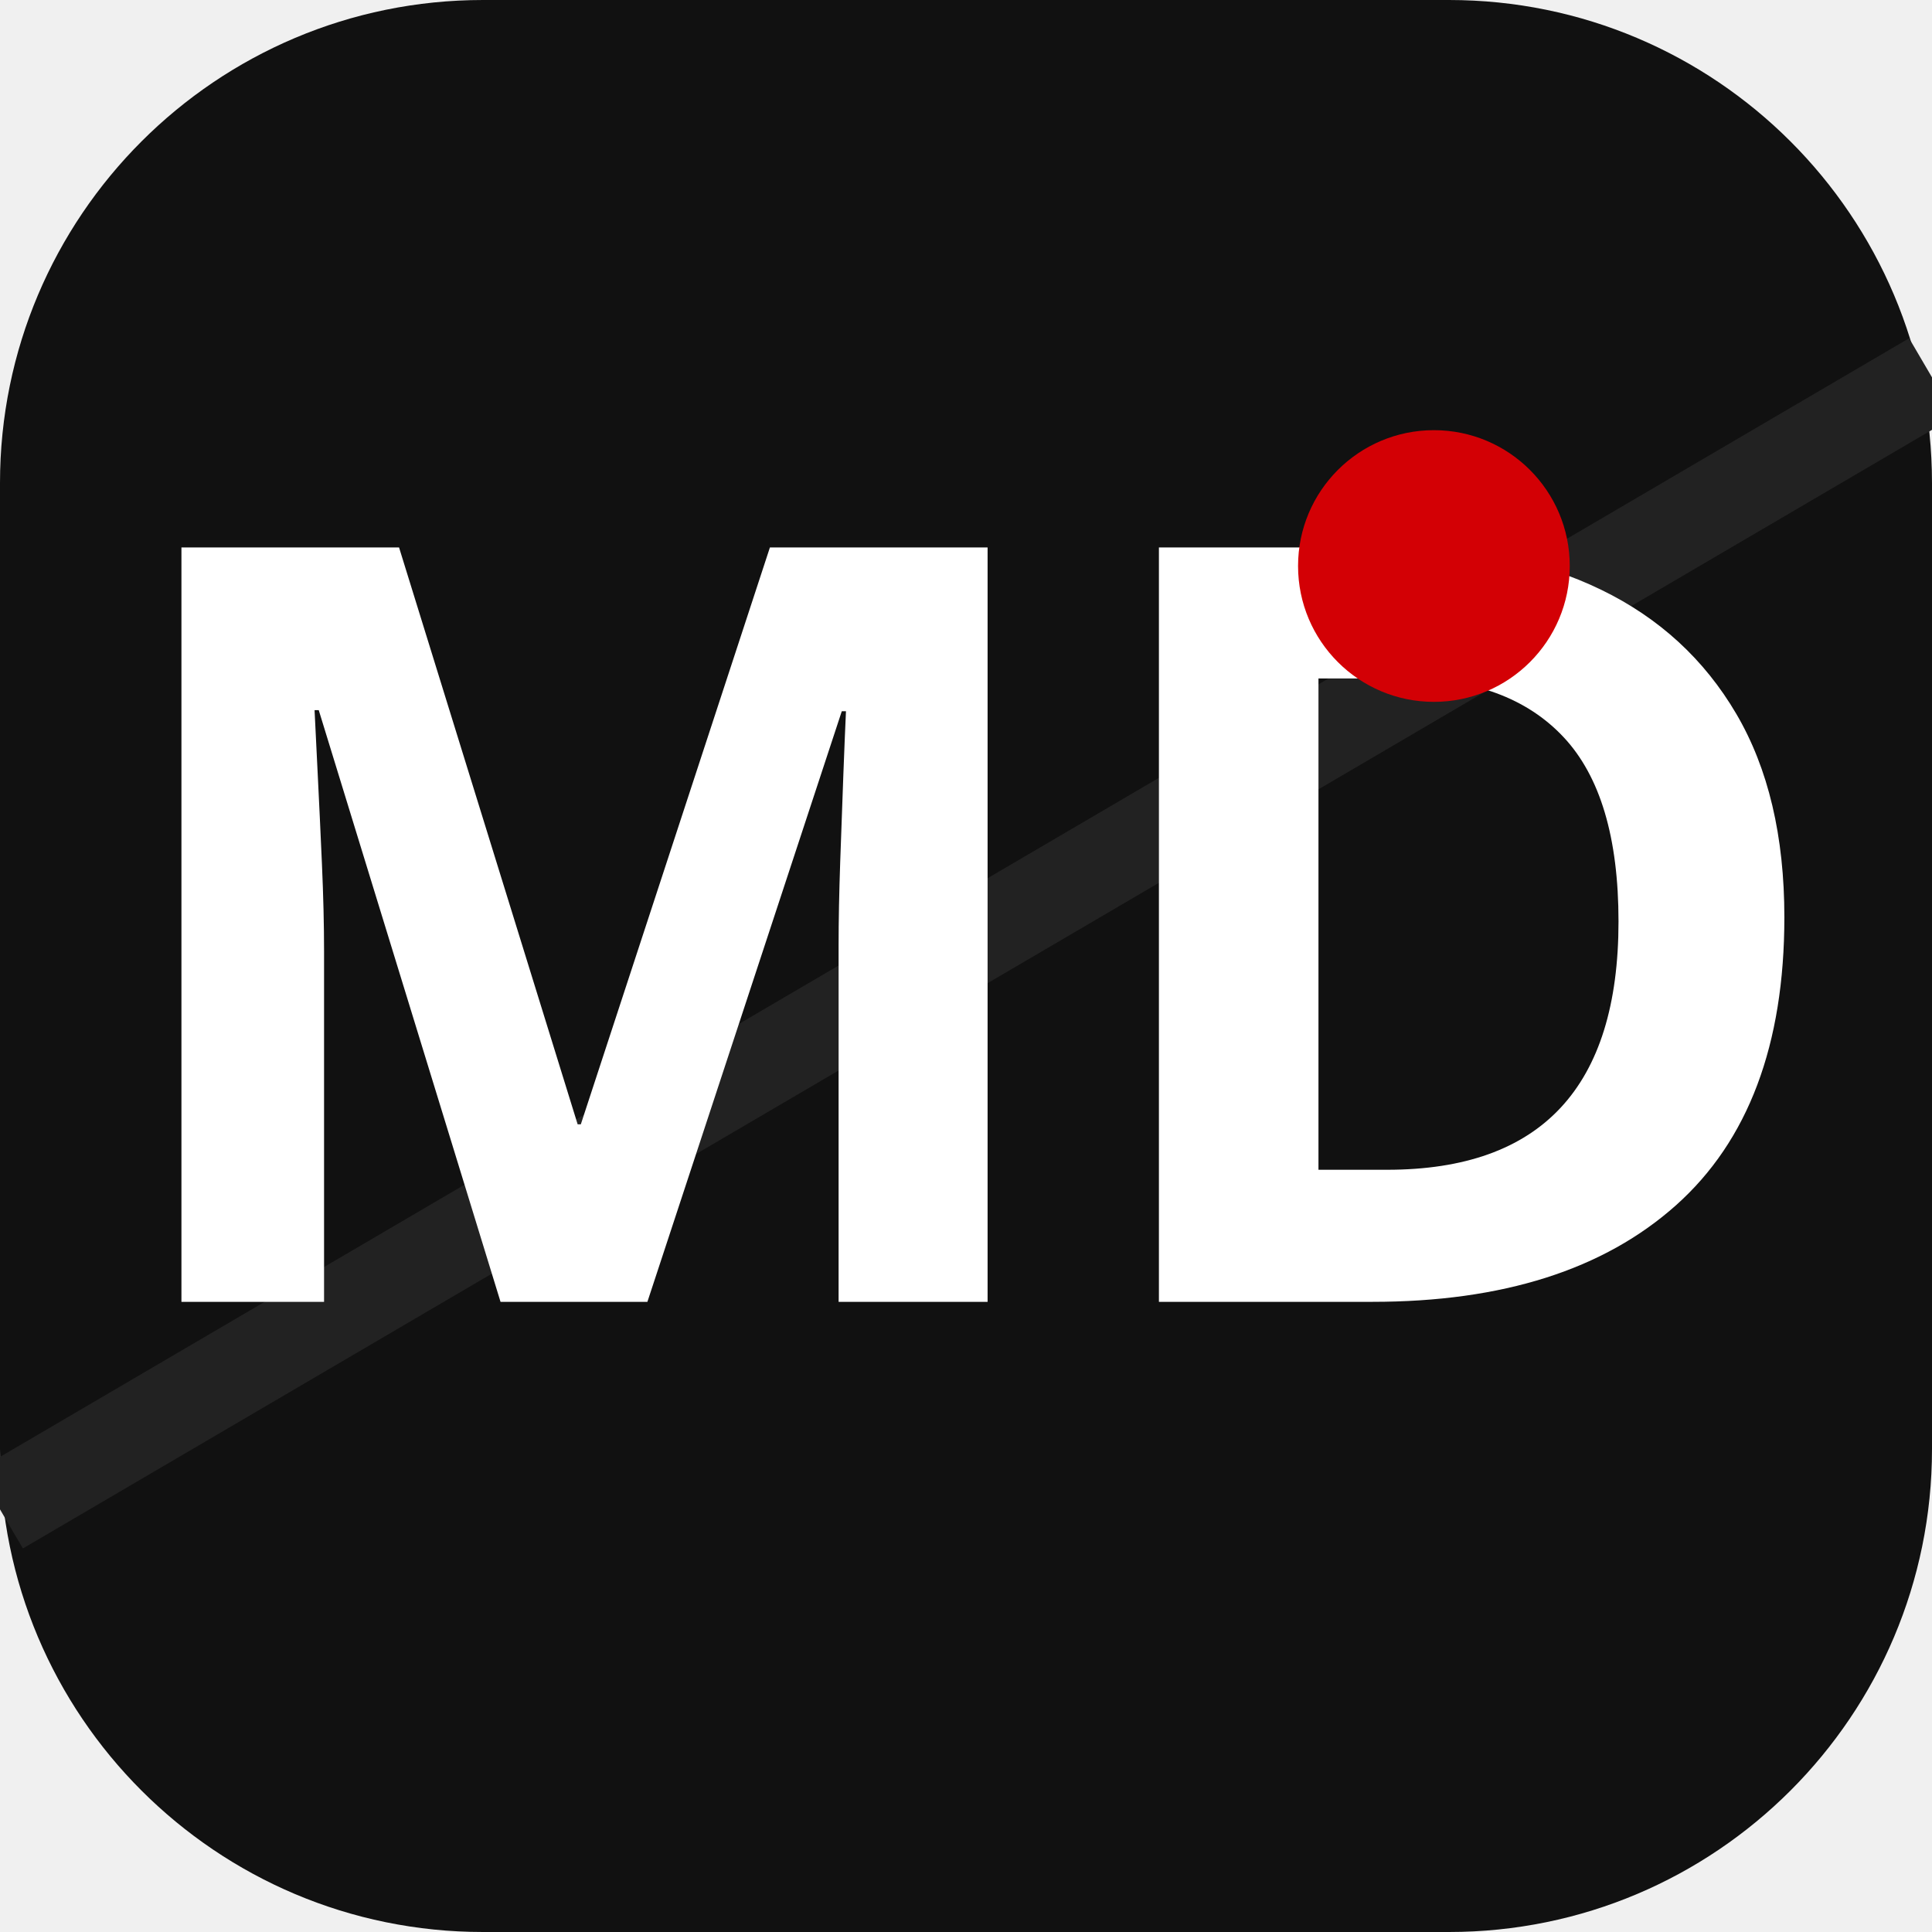
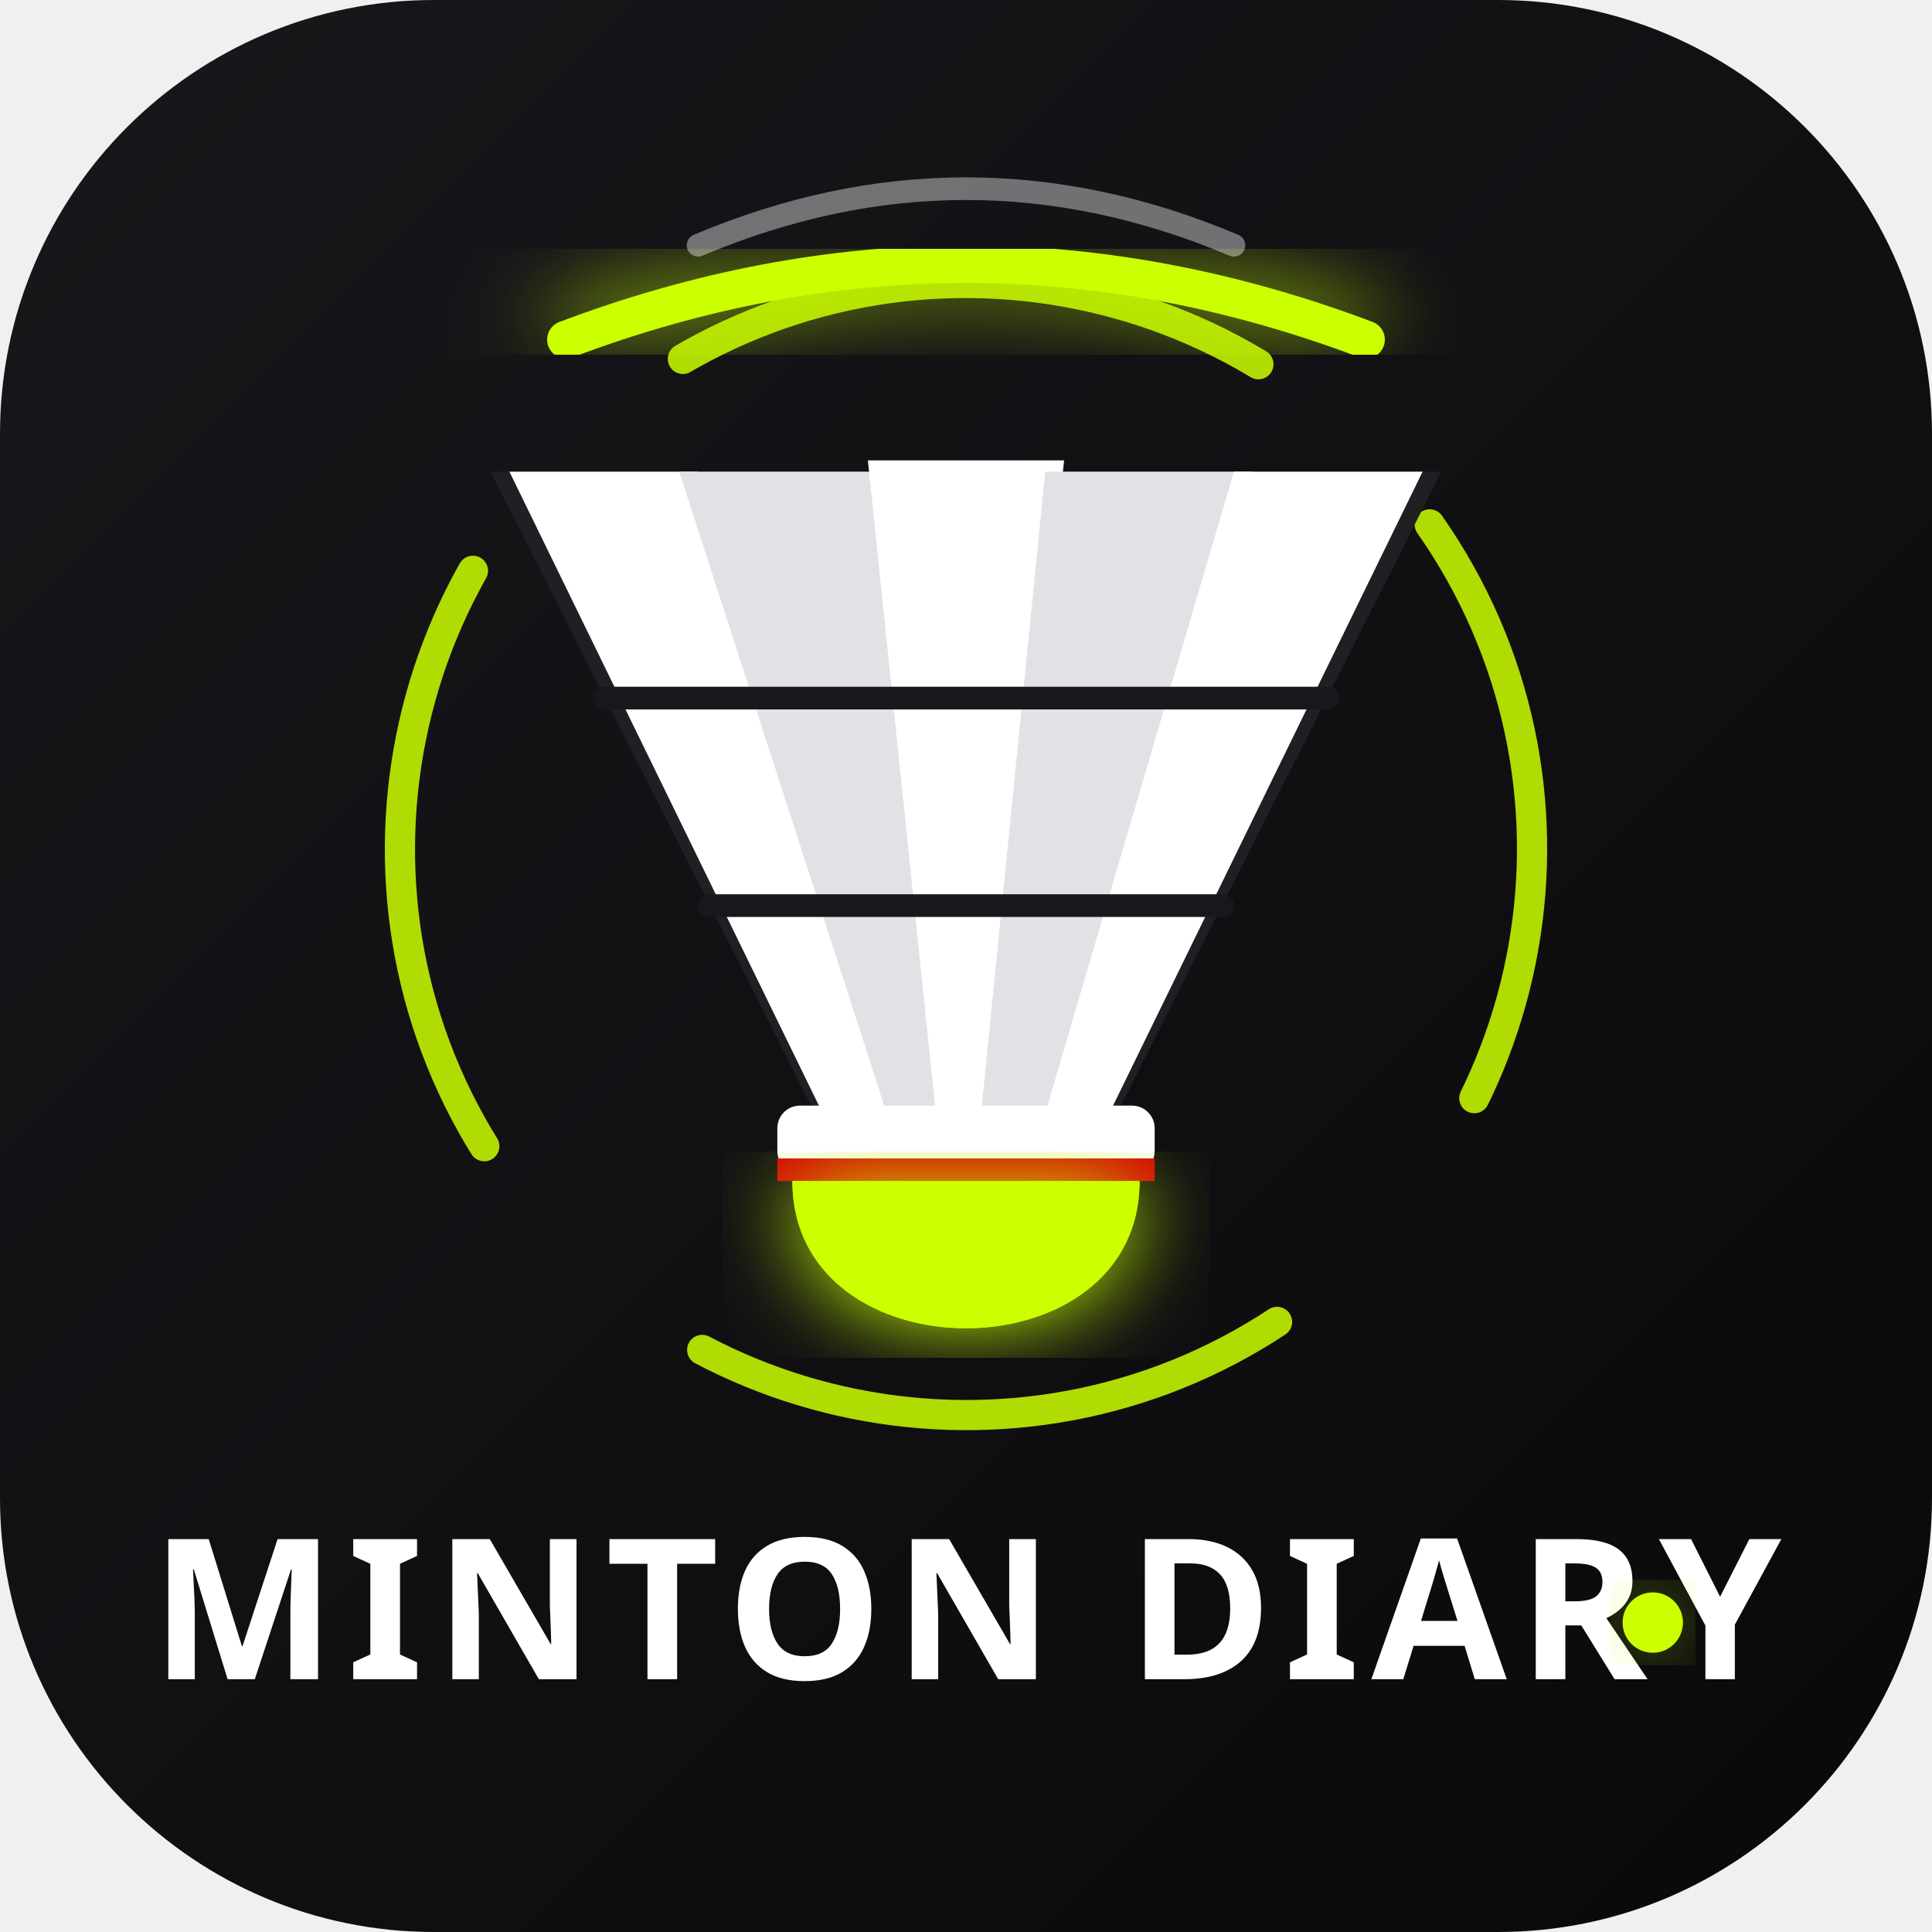
<svg xmlns="http://www.w3.org/2000/svg" viewBox="0 0 512 512" width="100%" height="100%">
-   <rect width="512" height="512" rx="128" fill="#111111" />
-   <path d="M0 400 L512 100" stroke="#222222" stroke-width="24" />
-   <text x="256" y="345" font-family="'Anton', 'Bebas Neue', 'Impact', 'Arial Black', sans-serif" font-size="280" font-weight="900" fill="#ffffff" text-anchor="middle" letter-spacing="-5">MD</text>
-   <circle cx="380" cy="150" r="36" fill="#d30005" />
+   <defs>
+     <linearGradient id="bgGrad" x1="0%" y1="0%" x2="100%" y2="100%">
+       <stop offset="0%" stop-color="#18181c" />
+       <stop offset="100%" stop-color="#09090b" />
+     </linearGradient>
+     <filter id="voltGlow" x="-20%" y="-20%" width="140%" height="140%">
+       <feGaussianBlur stdDeviation="12" result="blur" />
+       <feComposite in="SourceGraphic" in2="blur" operator="over" />
+     </filter>
+   </defs>
+   <rect width="512" height="512" rx="115" fill="url(#bgGrad)" />
+   <circle cx="256" cy="225" r="150" fill="none" stroke="#ccff00" stroke-width="8" stroke-dasharray="160 80" stroke-linecap="round" transform="rotate(-35 256 225)" opacity="0.85" />
+   <path d="M 150 90 Q 256 50 362 90" fill="none" stroke="#ccff00" stroke-width="10" stroke-linecap="round" filter="url(#voltGlow)" />
+   <path d="M 185 65 Q 256 35 327 65" fill="none" stroke="#ffffff" stroke-width="6" stroke-linecap="round" opacity="0.4" />
+   <g transform="translate(0, 10)">
+     <polygon points="216,285 130,115 382,115 296,285" fill="#1f1f24" />
+     <polygon points="218,285 135,115 185,115 235,285" fill="#ffffff" />
+     <polygon points="235,285 180,115 235,115 252,285" fill="#e2e2e6" />
+     <polygon points="248,285 230,112 282,112 264,285" fill="#ffffff" />
+     <polygon points="260,285 277,115 332,115 277,285" fill="#e2e2e6" />
+     <polygon points="277,285 327,115 377,115 294,285" fill="#ffffff" />
+     <path d="M 160 175 L 352 175" stroke="#18181c" stroke-width="6" stroke-linecap="round" />
+     <path d="M 188 230 L 324 230" stroke="#18181c" stroke-width="6" stroke-linecap="round" />
+     <rect x="206" y="283" width="100" height="18" rx="6" fill="#ffffff" />
+     <rect x="206" y="297" width="100" height="6" fill="#d30005" />
+     <path d="M 210 303 C 210 355, 302 355, 302 303 Z" fill="#ccff00" filter="url(#voltGlow)" />
+     <path d="M 210 303 C 210 355, 302 355, 302 303 Z" fill="#ccff00" />
+   </g>
+   <text x="256" y="445" font-family="'Anton', 'Bebas Neue', 'Impact', 'Arial Black', sans-serif" font-size="52" font-weight="900" fill="#ffffff" text-anchor="middle" letter-spacing="3">MINTON DIARY</text>
+   <circle cx="438" cy="430" r="8" fill="#ccff00" filter="url(#voltGlow)" />
</svg>
